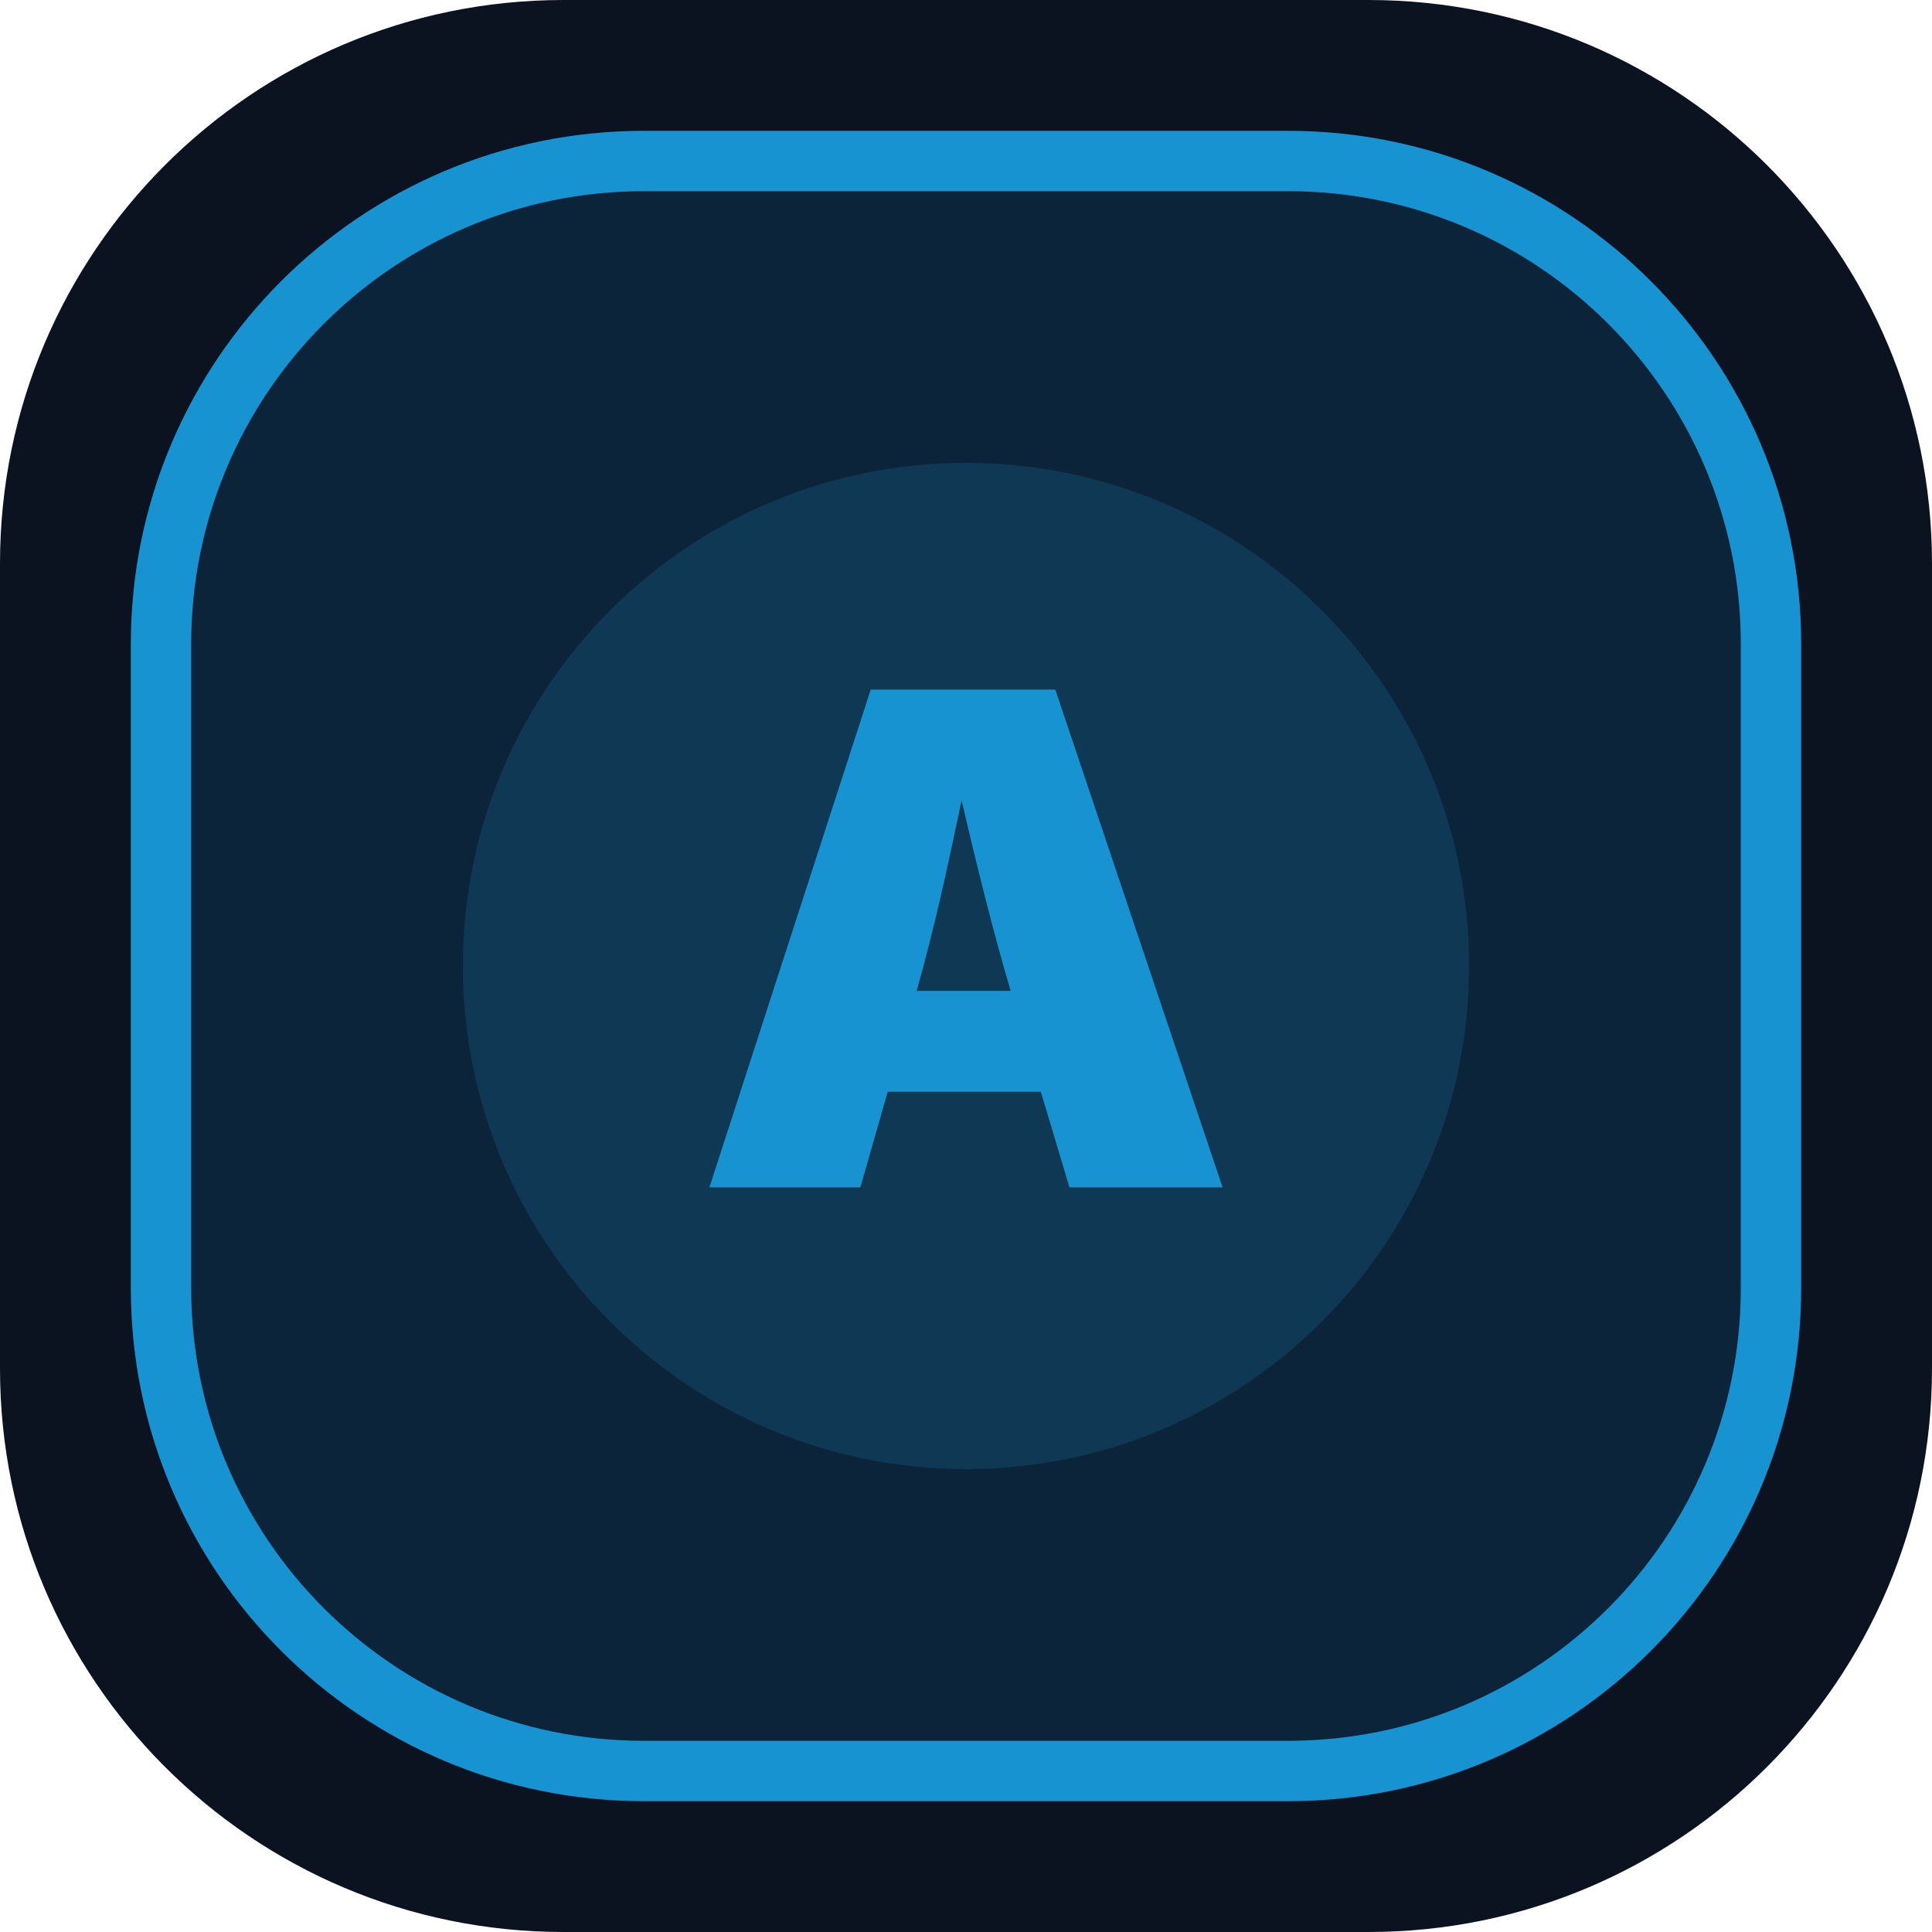
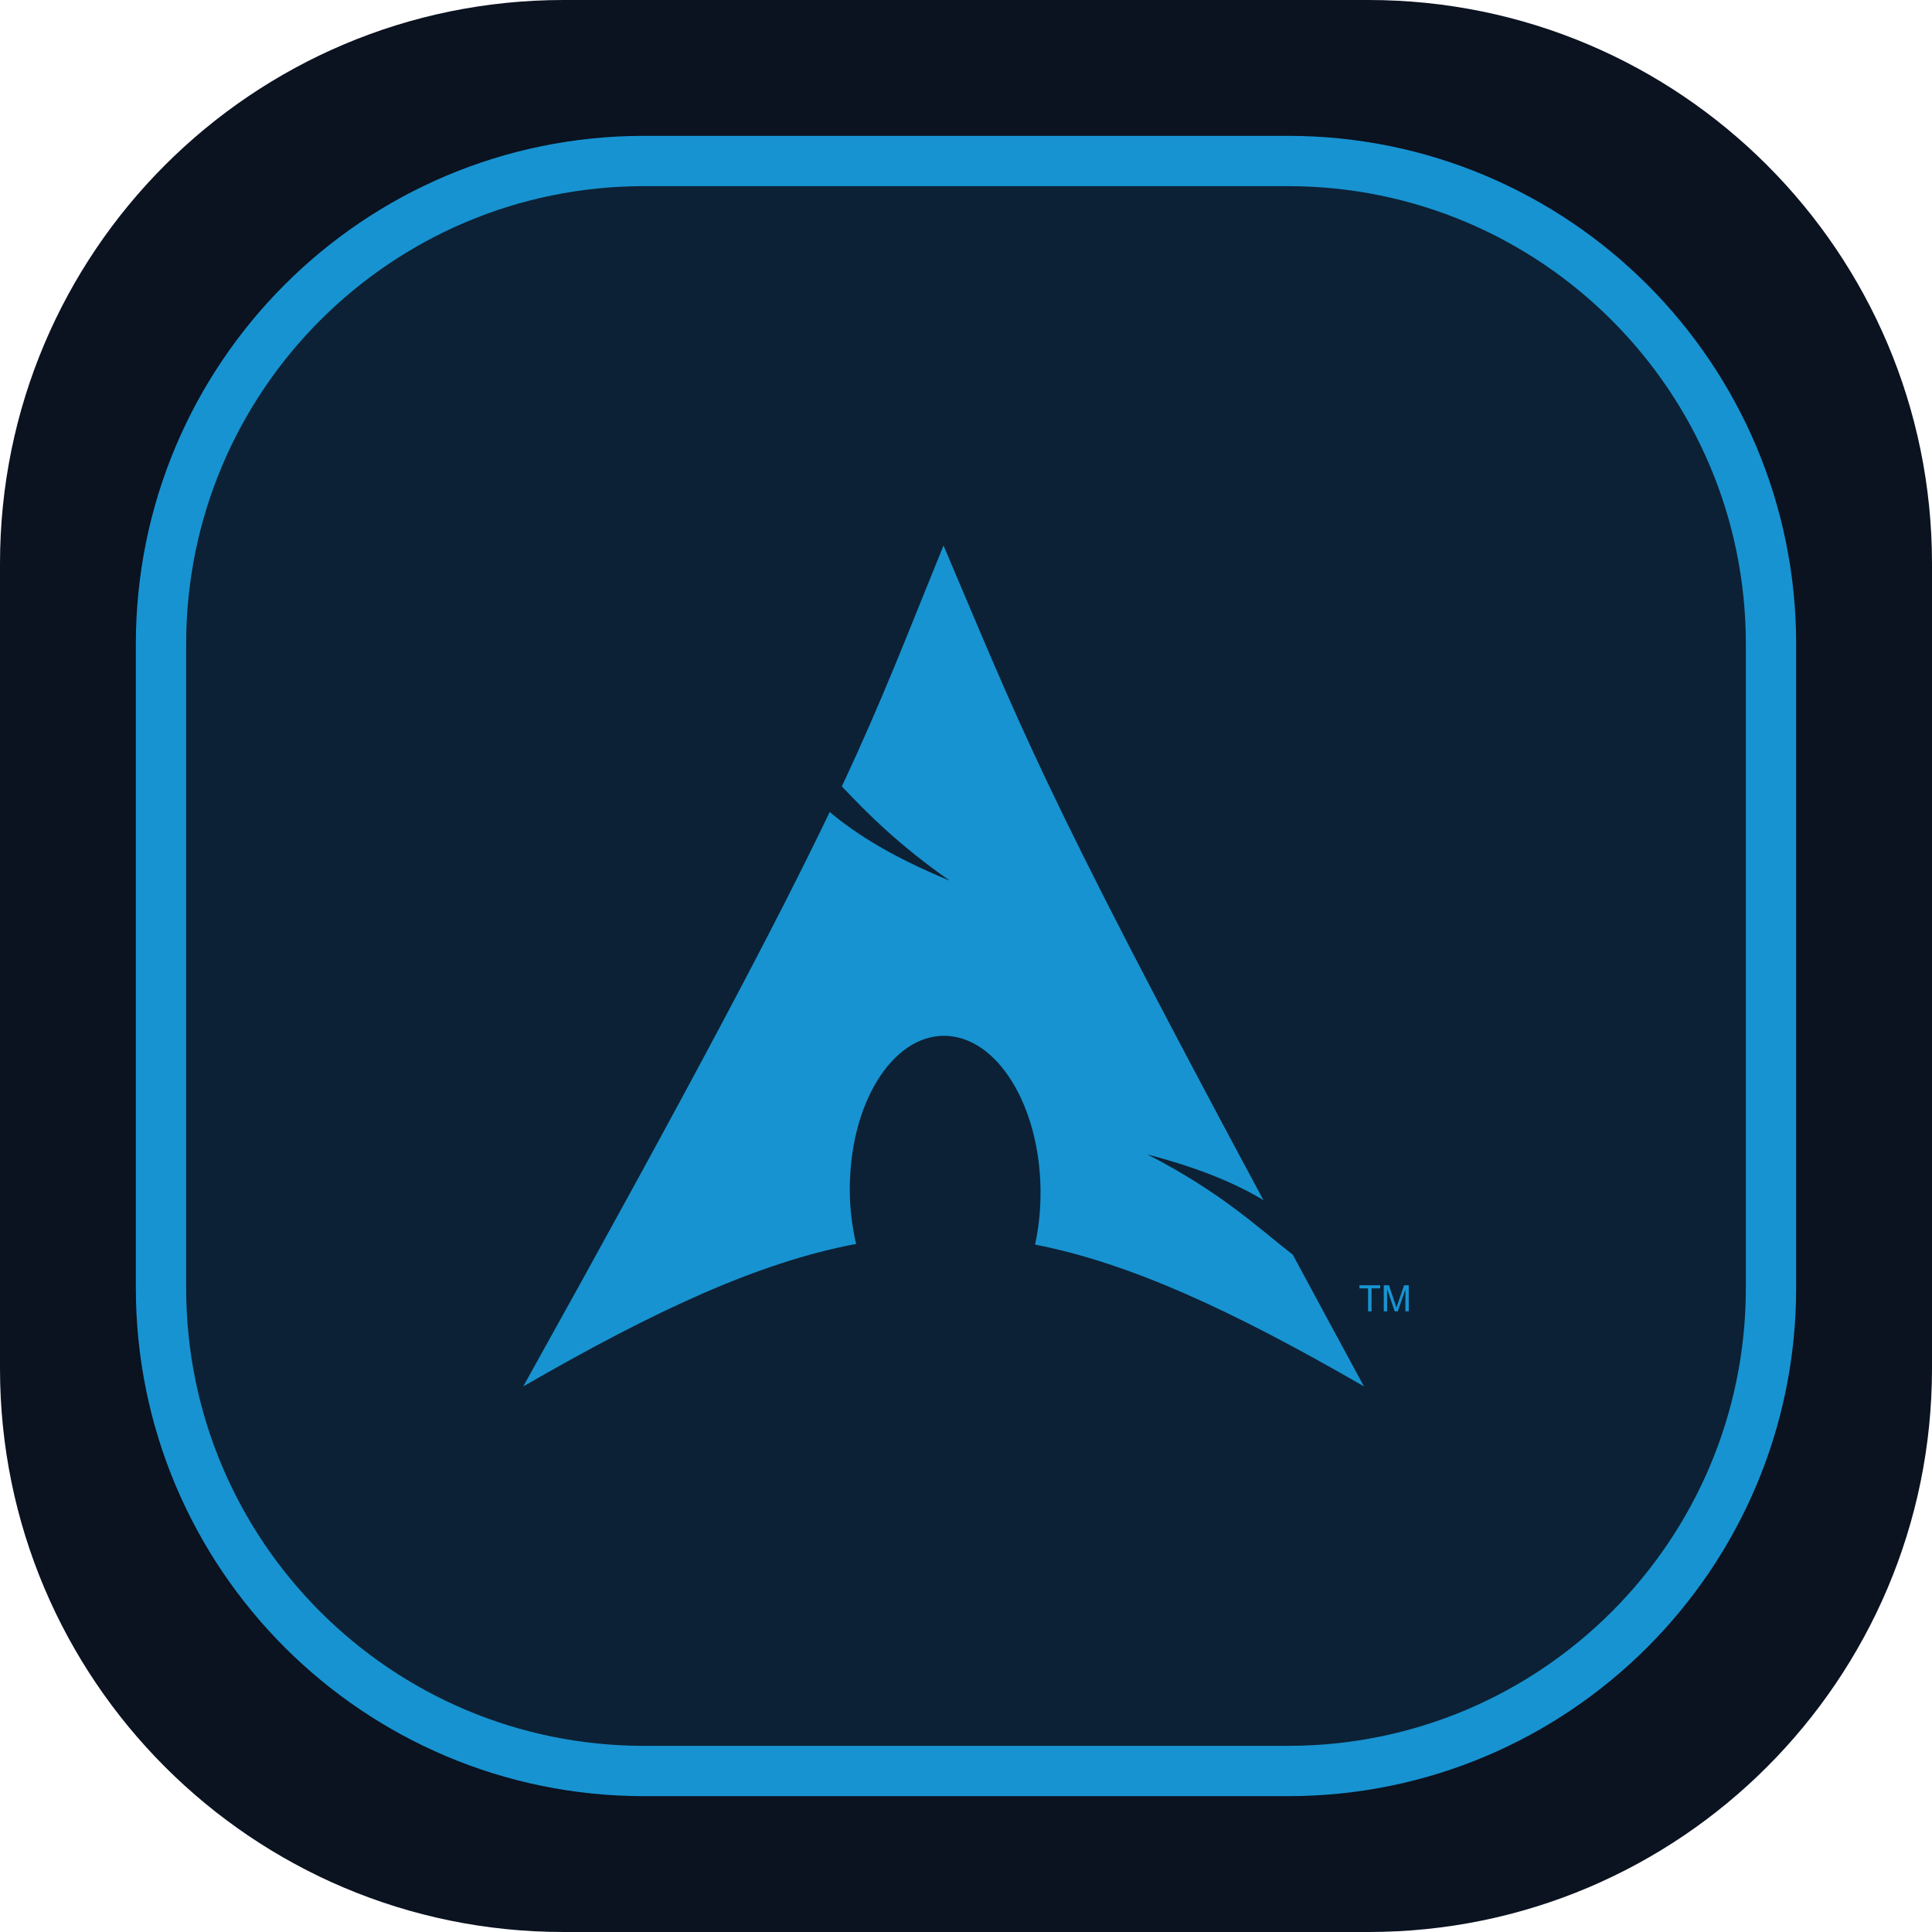
<svg xmlns="http://www.w3.org/2000/svg" width="96" height="96" viewBox="0 0 96 96" fill="none" role="img" aria-label="Arch Linux">
  <rect width="96" height="96" rx="28" fill="#0B1220" />
-   <rect x="8" y="8" width="80" height="80" rx="24" fill="#1793D1" fill-opacity="0.14" stroke="#1793D1" stroke-width="3" />
-   <circle cx="48" cy="48" r="25" fill="#1793D1" fill-opacity="0.18" />
-   <text x="48" y="59" text-anchor="middle" font-family="Inter, Arial, sans-serif" font-size="34" font-weight="900" fill="#1793D1">A</text>
+   <rect x="8" y="8" width="80" height="80" rx="24" fill="#1793D1" fill-opacity="0.12" stroke="#1793D1" stroke-width="2.5" />
+   <svg x="26" y="26" width="44" height="44" viewBox="0 0 24 24" fill="#1793D1">
+     <path d="M11.39.605C10.376 3.092 9.764 4.72 8.635 7.132c.693.734 1.543 1.589 2.923 2.554-1.484-.61-2.496-1.224-3.252-1.86C6.86 10.842 4.596 15.138 0 23.395c3.612-2.085 6.412-3.37 9.021-3.862a6.61 6.61 0 01-.171-1.547l.003-.115c.058-2.315 1.261-4.095 2.687-3.973 1.426.12 2.534 2.096 2.478 4.409a6.52 6.52 0 01-.146 1.243c2.58.505 5.352 1.787 8.914 3.844-.702-1.293-1.33-2.459-1.929-3.57-.943-.73-1.926-1.682-3.933-2.713 1.38.359 2.367.772 3.137 1.234-6.09-11.334-6.582-12.84-8.67-17.74zM22.898 21.36v-.623h-.234v-.084h.562v.084h-.234v.623h.331v-.707h.142l.167.5.034.107a2.26 2.26 0 01.038-.114l.17-.493H24v.707h-.091v-.593l-.206.593h-.084l-.205-.602v.602h-.091" />
+   </svg>
</svg>
